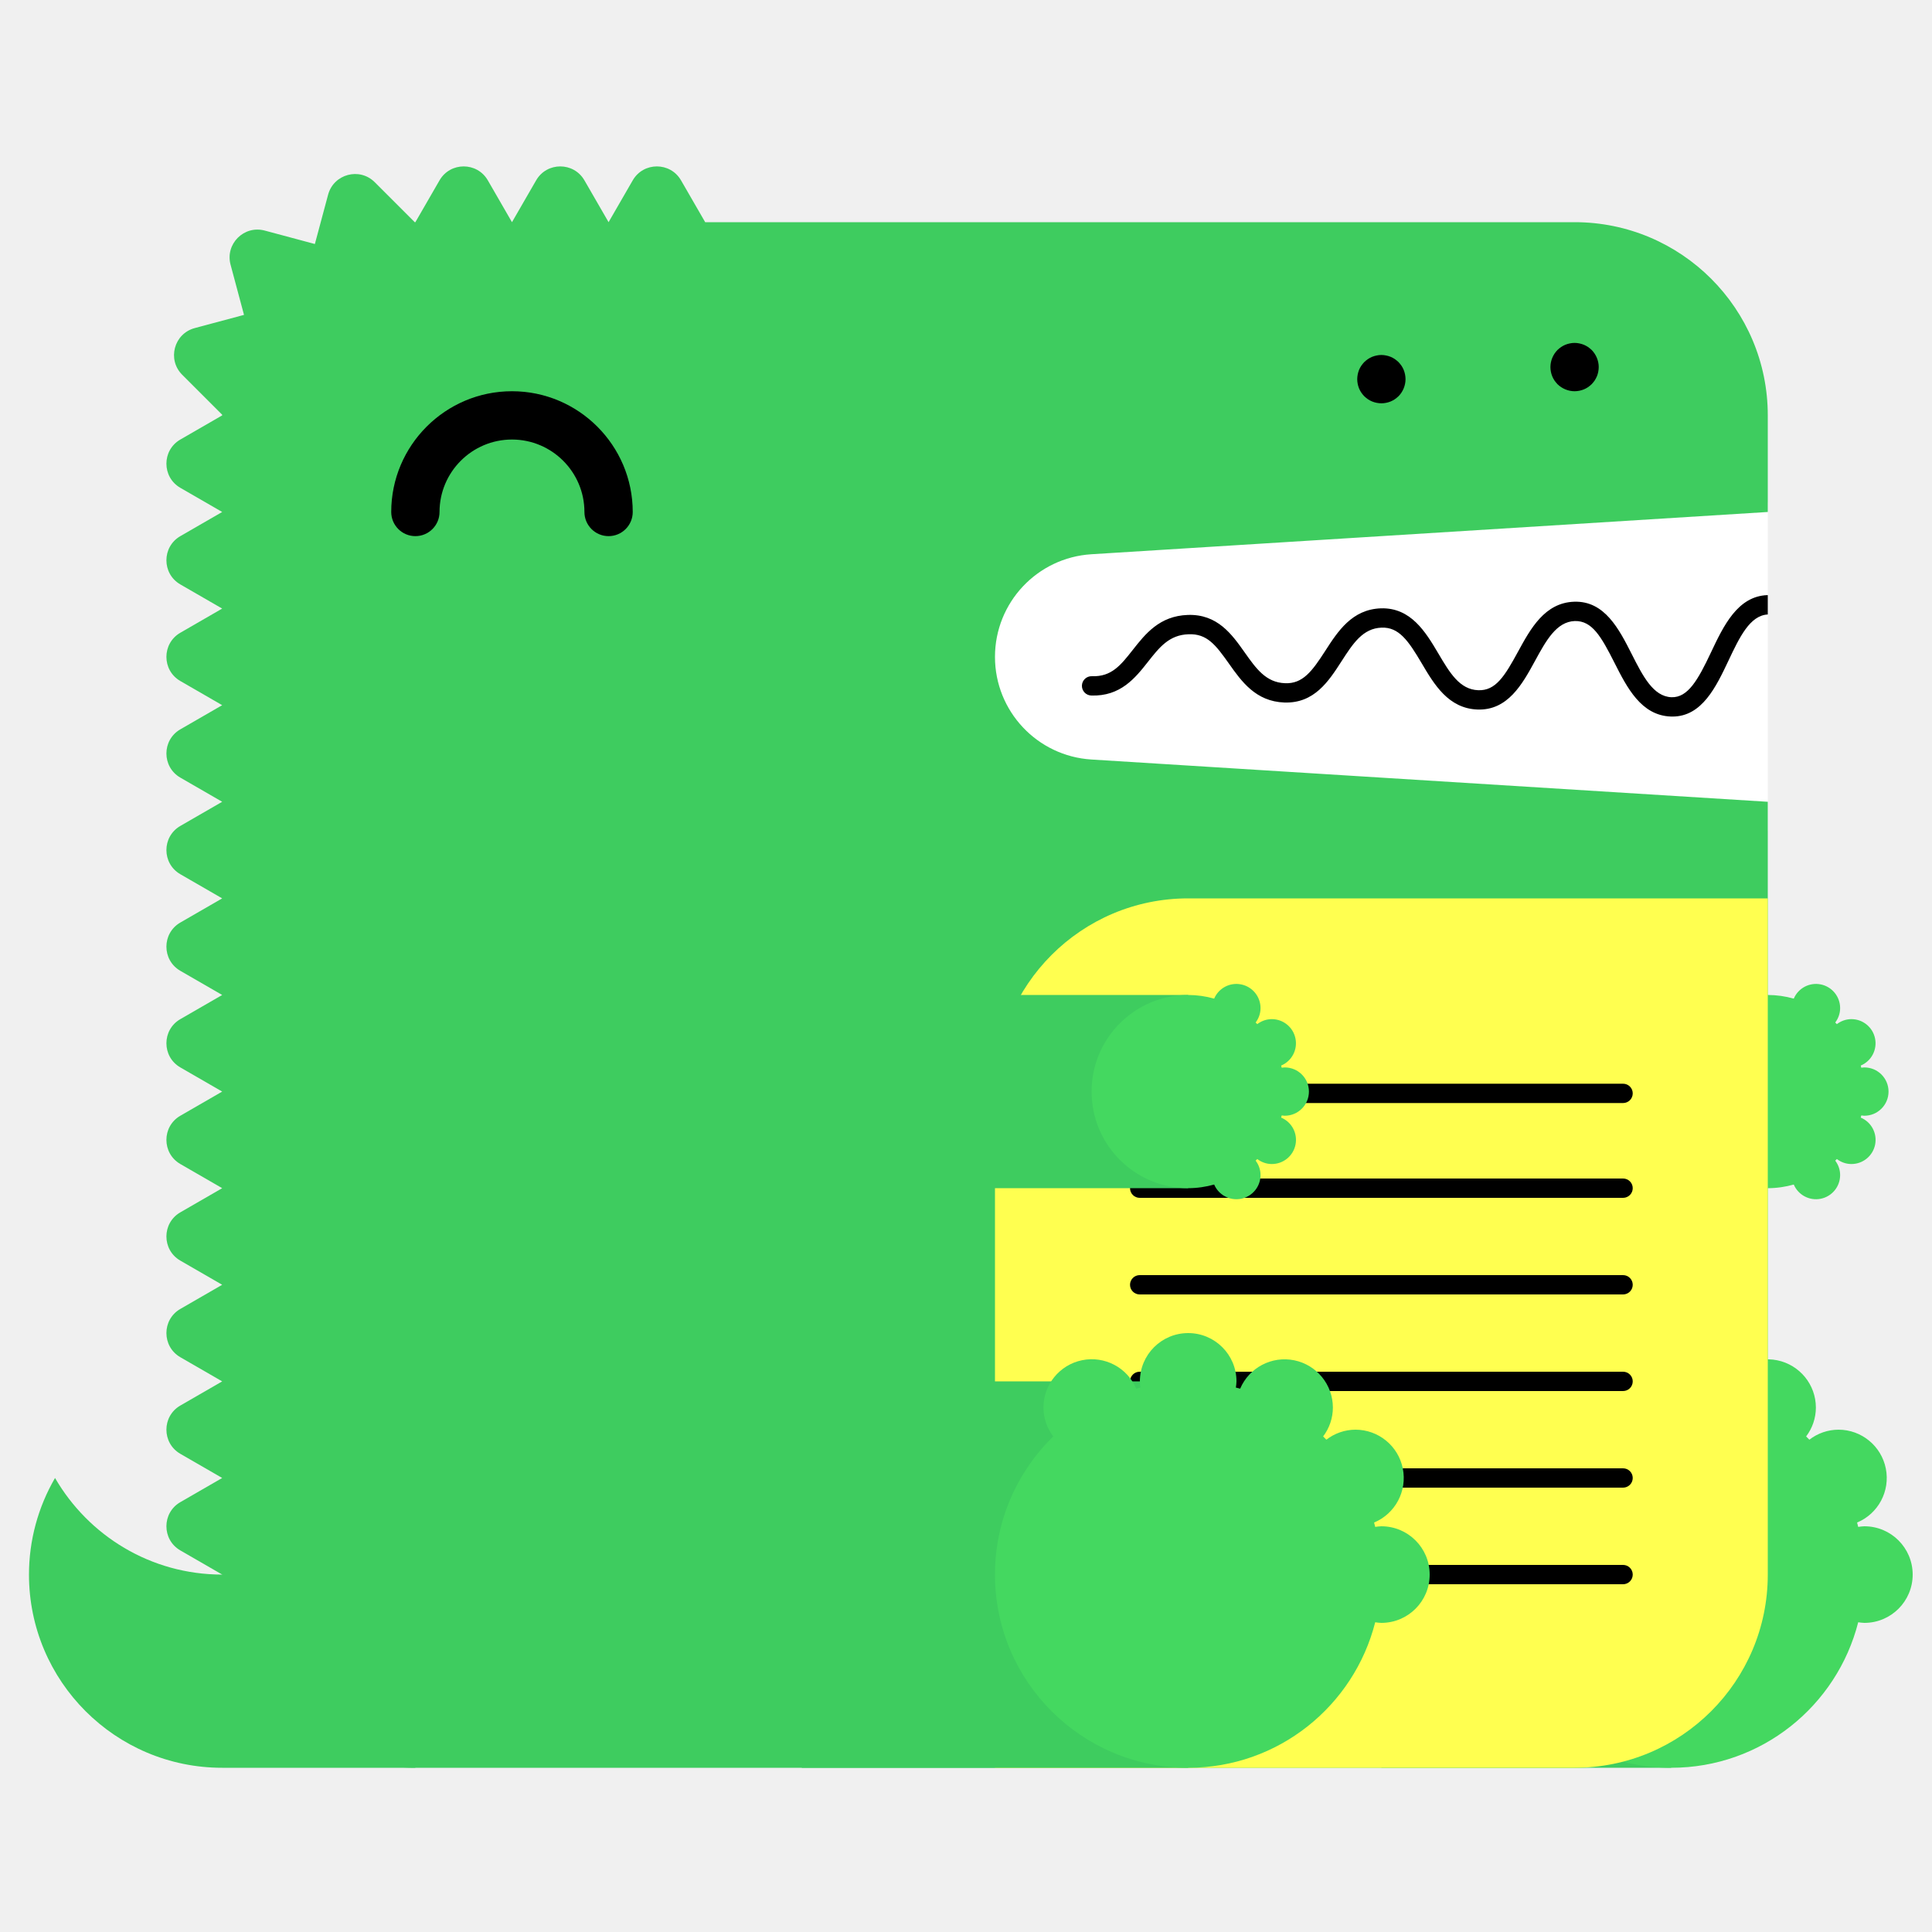
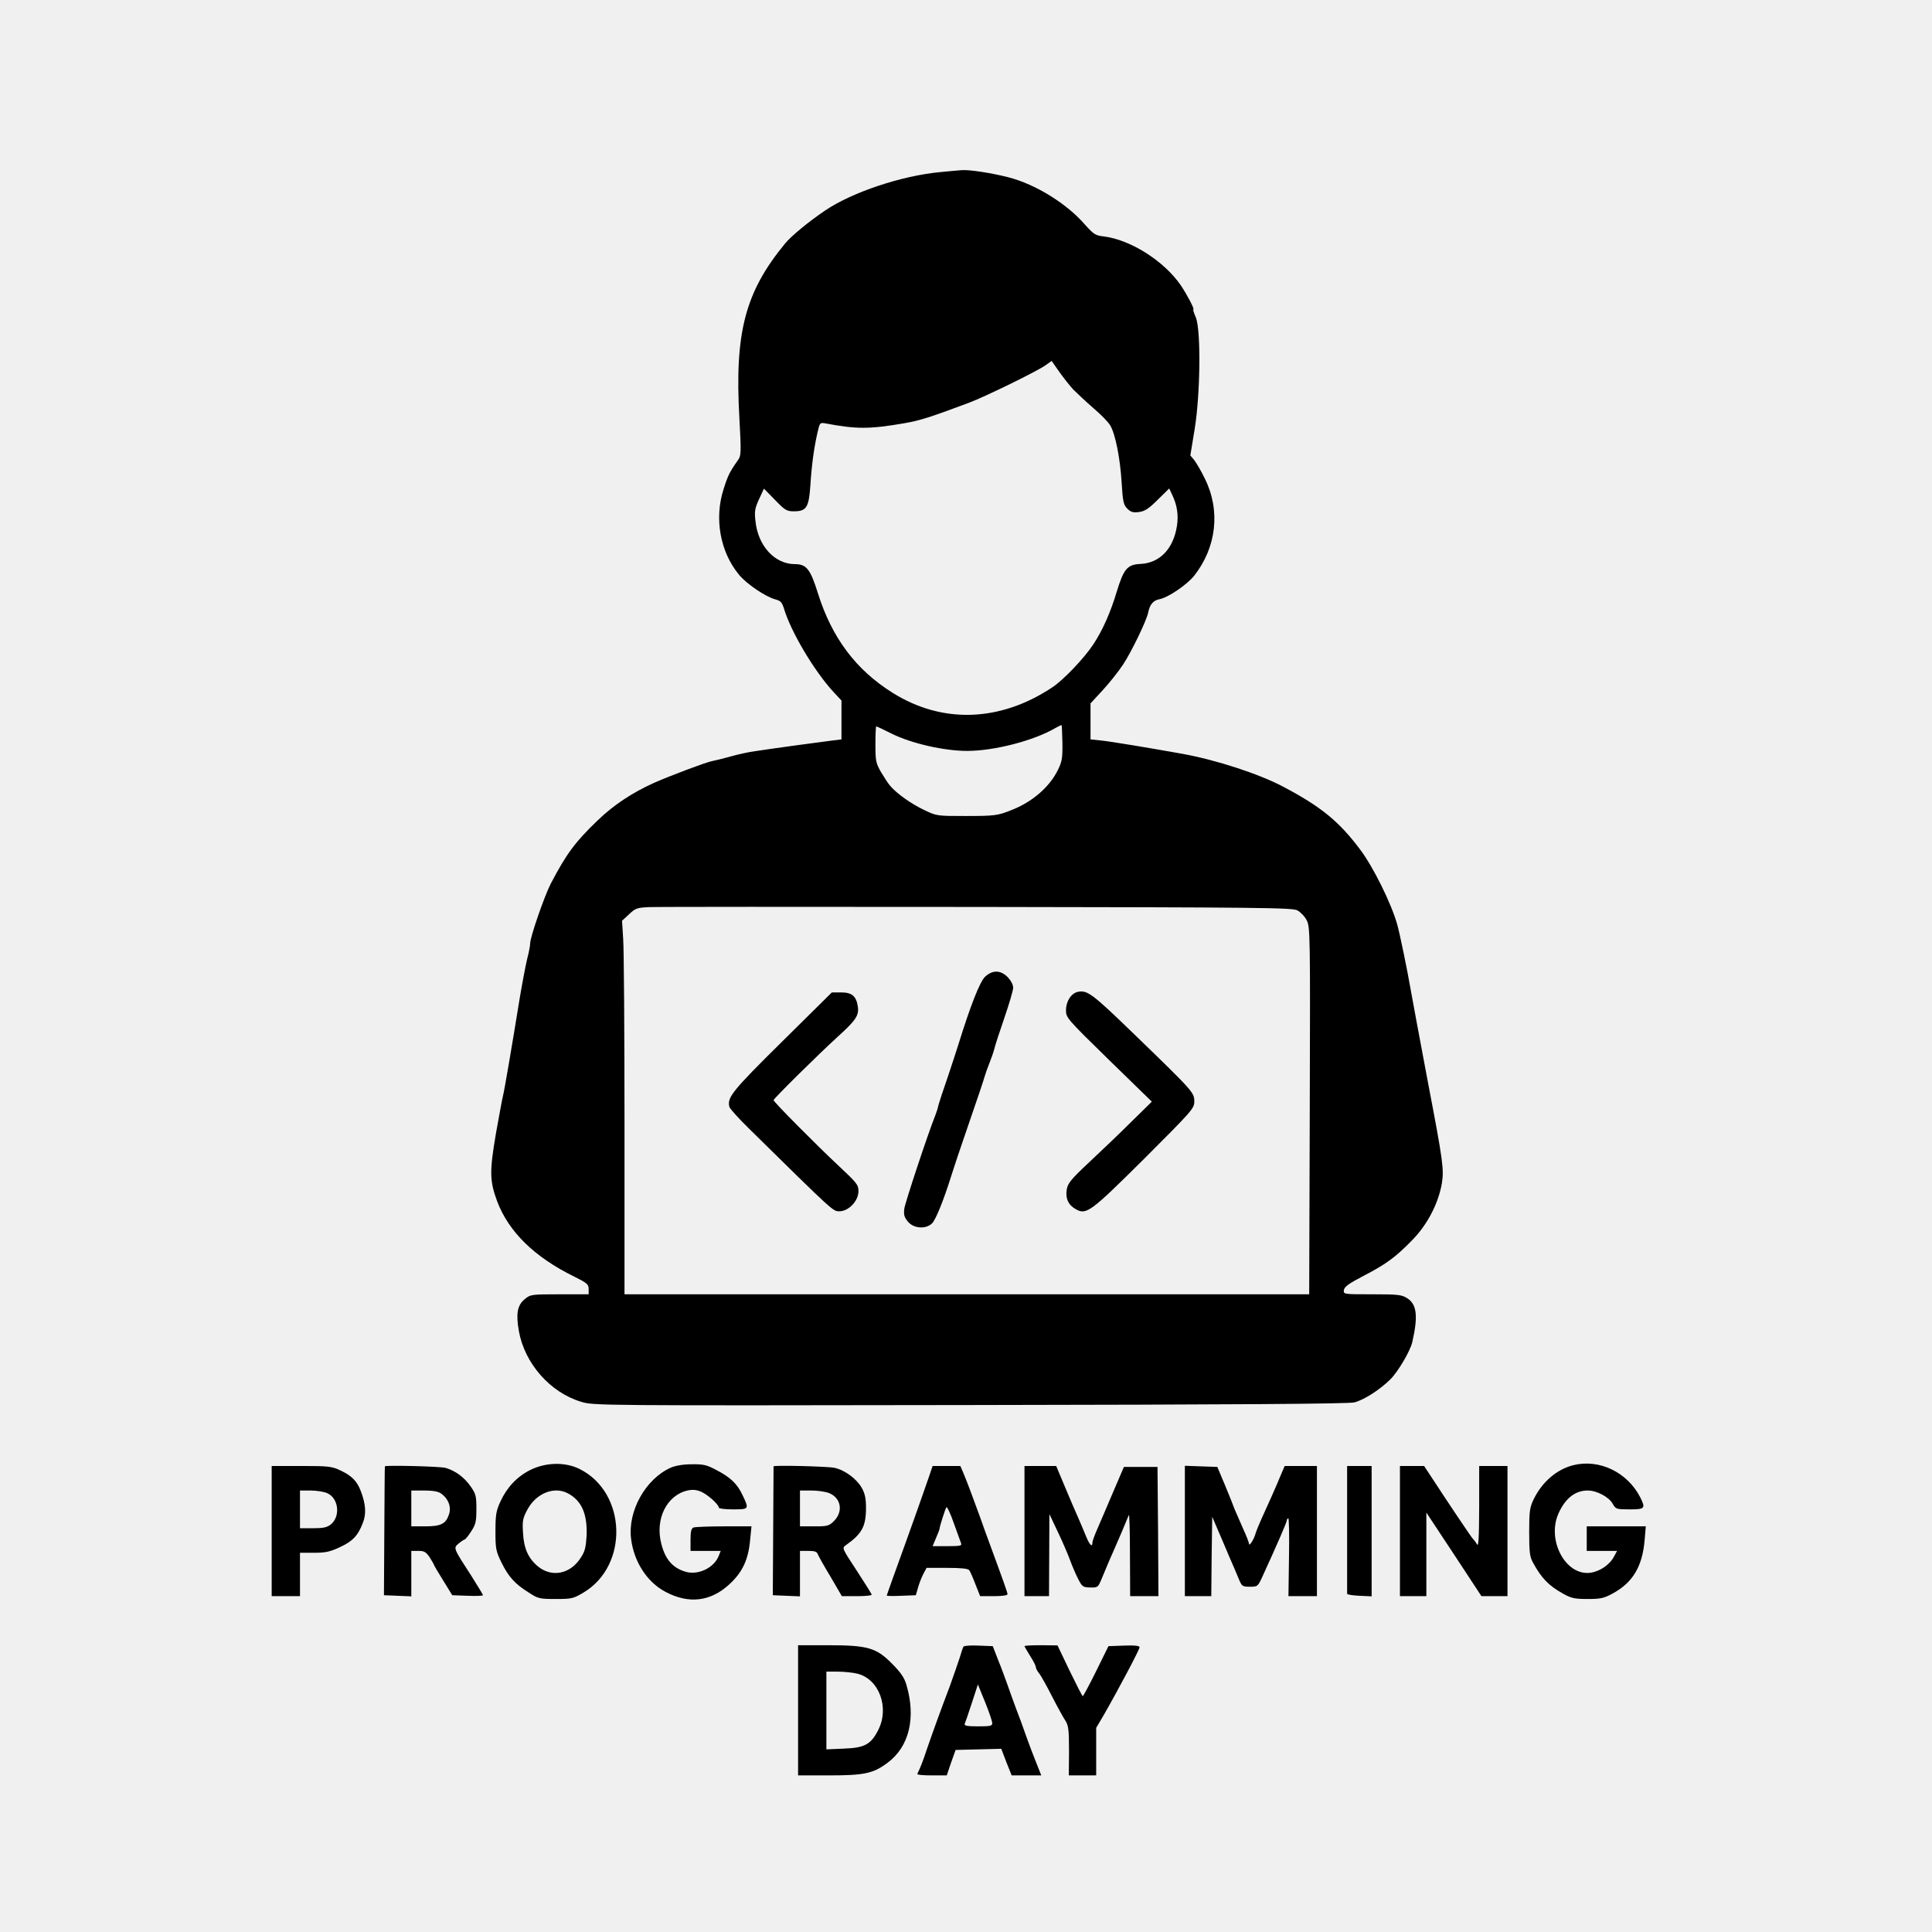
- <svg xmlns="http://www.w3.org/2000/svg" width="200" height="200" viewBox="0 0 200 200">
-   <g fill="none" fill-rule="evenodd">
-     <path fill="#FFF" d="M99 52h84v34H99z" />
-     <path d="M23 163c-7.398 0-13.843-4.027-17.303-10A19.886 19.886 0 0 0 3 163c0 11.046 8.954 20 20 20h20v-20H23z" fill="#3ECC5F" />
-     <path d="M112.98 57.376L183 53V43c0-11.046-8.954-20-20-20H73l-2.5-4.33c-1.112-1.925-3.889-1.925-5 0L63 23l-2.5-4.33c-1.111-1.925-3.889-1.925-5 0L53 23l-2.5-4.33c-1.111-1.925-3.889-1.925-5 0L43 23c-.022 0-.042.003-.065.003l-4.142-4.141c-1.57-1.571-4.252-.853-4.828 1.294l-1.369 5.104-5.192-1.392c-2.148-.575-4.111 1.389-3.535 3.536l1.39 5.193-5.102 1.367c-2.148.576-2.867 3.259-1.296 4.83l4.142 4.142c0 .021-.003.042-.003.064l-4.33 2.5c-1.925 1.111-1.925 3.889 0 5L23 53l-4.33 2.5c-1.925 1.111-1.925 3.889 0 5L23 63l-4.33 2.5c-1.925 1.111-1.925 3.889 0 5L23 73l-4.33 2.5c-1.925 1.111-1.925 3.889 0 5L23 83l-4.33 2.5c-1.925 1.111-1.925 3.889 0 5L23 93l-4.33 2.5c-1.925 1.111-1.925 3.889 0 5L23 103l-4.33 2.5c-1.925 1.111-1.925 3.889 0 5L23 113l-4.33 2.5c-1.925 1.111-1.925 3.889 0 5L23 123l-4.33 2.5c-1.925 1.111-1.925 3.889 0 5L23 133l-4.33 2.5c-1.925 1.111-1.925 3.889 0 5L23 143l-4.33 2.5c-1.925 1.111-1.925 3.889 0 5L23 153l-4.33 2.5c-1.925 1.111-1.925 3.889 0 5L23 163c0 11.046 8.954 20 20 20h120c11.046 0 20-8.954 20-20V83l-70.02-4.376A10.645 10.645 0 0 1 103 68c0-5.621 4.37-10.273 9.98-10.624" fill="#3ECC5F" />
-     <path fill="#3ECC5F" d="M143 183h30v-40h-30z" />
-     <path d="M193 158c-.219 0-.428.037-.639.064-.038-.15-.074-.301-.116-.451A5 5 0 0 0 190.32 148a4.96 4.96 0 0 0-3.016 1.036 26.531 26.531 0 0 0-.335-.336 4.955 4.955 0 0 0 1.011-2.987 5 5 0 0 0-9.599-1.959c-.148-.042-.297-.077-.445-.115.027-.211.064-.42.064-.639a5 5 0 0 0-5-5 5 5 0 0 0-5 5c0 .219.037.428.064.639-.148.038-.297.073-.445.115a4.998 4.998 0 0 0-9.599 1.959c0 1.125.384 2.151 1.011 2.987-3.717 3.632-6.031 8.693-6.031 14.3 0 11.046 8.954 20 20 20 9.339 0 17.16-6.41 19.361-15.064.211.027.42.064.639.064a5 5 0 0 0 5-5 5 5 0 0 0-5-5" fill="#44D860" />
-     <path fill="#3ECC5F" d="M153 123h30v-20h-30z" />
-     <path d="M193 115.5a2.5 2.5 0 1 0 0-5c-.109 0-.214.019-.319.032-.02-.075-.037-.15-.058-.225a2.501 2.501 0 0 0-.963-4.807c-.569 0-1.088.197-1.508.518a6.653 6.653 0 0 0-.168-.168c.314-.417.506-.931.506-1.494a2.5 2.5 0 0 0-4.8-.979A9.987 9.987 0 0 0 183 103c-5.522 0-10 4.478-10 10s4.478 10 10 10c.934 0 1.833-.138 2.69-.377a2.5 2.5 0 0 0 4.8-.979c0-.563-.192-1.077-.506-1.494.057-.055.113-.111.168-.168.42.321.939.518 1.508.518a2.5 2.5 0 0 0 .963-4.807c.021-.074.038-.15.058-.225.105.013.21.032.319.032" fill="#44D860" />
-     <path d="M63 55.5a2.5 2.5 0 0 1-2.5-2.5c0-4.136-3.364-7.5-7.5-7.5s-7.5 3.364-7.5 7.5a2.5 2.5 0 1 1-5 0c0-6.893 5.607-12.5 12.5-12.5S65.5 46.107 65.5 53a2.5 2.5 0 0 1-2.5 2.5" fill="#000" />
-     <path d="M103 183h60c11.046 0 20-8.954 20-20V93h-60c-11.046 0-20 8.954-20 20v70z" fill="#FFFF50" />
-     <path d="M168.02 124h-50.04a1 1 0 1 1 0-2h50.04a1 1 0 1 1 0 2m0 20h-50.04a1 1 0 1 1 0-2h50.04a1 1 0 1 1 0 2m0 20h-50.04a1 1 0 1 1 0-2h50.04a1 1 0 1 1 0 2m0-49.814h-50.04a1 1 0 1 1 0-2h50.04a1 1 0 1 1 0 2m0 19.814h-50.04a1 1 0 1 1 0-2h50.04a1 1 0 1 1 0 2m0 20h-50.04a1 1 0 1 1 0-2h50.04a1 1 0 1 1 0 2M183 61.611c-.012 0-.022-.006-.034-.005-3.09.105-4.552 3.196-5.842 5.923-1.346 2.85-2.387 4.703-4.093 4.647-1.889-.068-2.969-2.202-4.113-4.46-1.314-2.594-2.814-5.536-5.963-5.426-3.046.104-4.513 2.794-5.807 5.167-1.377 2.528-2.314 4.065-4.121 3.994-1.927-.07-2.951-1.805-4.136-3.813-1.321-2.236-2.848-4.75-5.936-4.664-2.994.103-4.465 2.385-5.763 4.4-1.373 2.13-2.335 3.428-4.165 3.351-1.973-.07-2.992-1.51-4.171-3.177-1.324-1.873-2.816-3.993-5.895-3.89-2.928.1-4.399 1.97-5.696 3.618-1.232 1.564-2.194 2.802-4.229 2.724a1 1 0 0 0-.072 2c3.017.101 4.545-1.8 5.872-3.487 1.177-1.496 2.193-2.787 4.193-2.855 1.926-.082 2.829 1.115 4.195 3.045 1.297 1.834 2.769 3.914 5.731 4.021 3.103.104 4.596-2.215 5.918-4.267 1.182-1.834 2.202-3.417 4.15-3.484 1.793-.067 2.769 1.35 4.145 3.681 1.297 2.197 2.766 4.686 5.787 4.796 3.125.108 4.634-2.62 5.949-5.035 1.139-2.088 2.214-4.06 4.119-4.126 1.793-.042 2.728 1.595 4.111 4.33 1.292 2.553 2.757 5.445 5.825 5.556l.169.003c3.064 0 4.518-3.075 5.805-5.794 1.139-2.41 2.217-4.68 4.067-4.773v-2z" fill="#000" />
-     <path fill="#3ECC5F" d="M83 183h40v-40H83z" />
-     <path d="M143 158c-.219 0-.428.037-.639.064-.038-.15-.074-.301-.116-.451A5 5 0 0 0 140.32 148a4.96 4.96 0 0 0-3.016 1.036 26.531 26.531 0 0 0-.335-.336 4.955 4.955 0 0 0 1.011-2.987 5 5 0 0 0-9.599-1.959c-.148-.042-.297-.077-.445-.115.027-.211.064-.42.064-.639a5 5 0 0 0-5-5 5 5 0 0 0-5 5c0 .219.037.428.064.639-.148.038-.297.073-.445.115a4.998 4.998 0 0 0-9.599 1.959c0 1.125.384 2.151 1.011 2.987-3.717 3.632-6.031 8.693-6.031 14.3 0 11.046 8.954 20 20 20 9.339 0 17.16-6.41 19.361-15.064.211.027.42.064.639.064a5 5 0 0 0 5-5 5 5 0 0 0-5-5" fill="#44D860" />
-     <path fill="#3ECC5F" d="M83 123h40v-20H83z" />
-     <path d="M133 115.5a2.5 2.5 0 1 0 0-5c-.109 0-.214.019-.319.032-.02-.075-.037-.15-.058-.225a2.501 2.501 0 0 0-.963-4.807c-.569 0-1.088.197-1.508.518a6.653 6.653 0 0 0-.168-.168c.314-.417.506-.931.506-1.494a2.5 2.5 0 0 0-4.8-.979A9.987 9.987 0 0 0 123 103c-5.522 0-10 4.478-10 10s4.478 10 10 10c.934 0 1.833-.138 2.69-.377a2.5 2.5 0 0 0 4.8-.979c0-.563-.192-1.077-.506-1.494.057-.055.113-.111.168-.168.42.321.939.518 1.508.518a2.5 2.5 0 0 0 .963-4.807c.021-.074.038-.15.058-.225.105.013.21.032.319.032" fill="#44D860" />
-     <path d="M143 41.75c-.16 0-.33-.02-.49-.05a2.52 2.52 0 0 1-.47-.14c-.15-.06-.29-.14-.431-.23-.13-.09-.259-.2-.38-.31-.109-.12-.219-.24-.309-.38s-.17-.28-.231-.43a2.619 2.619 0 0 1-.189-.96c0-.16.02-.33.05-.49.03-.16.08-.31.139-.47.061-.15.141-.29.231-.43.09-.13.2-.26.309-.38.121-.11.25-.22.38-.31.141-.09.281-.17.431-.23.149-.06.31-.11.47-.14.32-.07.65-.07.98 0 .159.03.32.08.47.14.149.06.29.14.43.23.13.09.259.2.38.31.11.12.22.25.31.38.09.14.17.28.23.43.06.16.11.31.14.47.029.16.05.33.05.49 0 .66-.271 1.31-.73 1.77-.121.11-.25.22-.38.31-.14.09-.281.17-.43.23a2.565 2.565 0 0 1-.96.19m20-1.25c-.66 0-1.3-.27-1.771-.73a3.802 3.802 0 0 1-.309-.38c-.09-.14-.17-.28-.231-.43a2.619 2.619 0 0 1-.189-.96c0-.66.27-1.3.729-1.77.121-.11.25-.22.38-.31.141-.09.281-.17.431-.23.149-.06.31-.11.47-.14.32-.07.66-.07.98 0 .159.03.32.08.47.14.149.06.29.14.43.23.13.09.259.2.38.31.459.47.73 1.11.73 1.77 0 .16-.021.33-.05.49-.03.16-.08.32-.14.47-.07.15-.14.29-.23.43-.09.13-.2.26-.31.38-.121.11-.25.22-.38.31-.14.09-.281.17-.43.23a2.565 2.565 0 0 1-.96.19" fill="#000" />
+ <svg xmlns="http://www.w3.org/2000/svg" version="1.0" width="1024pt" height="1024pt" viewBox="0 0 1024 1024" preserveAspectRatio="xMidYMid meet">
+   <g transform="translate(0,1024) scale(0.1,-0.1)" fill="#000000" stroke="none">
+     <path d="M4985 9328 c-206 -19 -469 -107 -612 -204 -86 -58 -181 -136 -213 -176 -211 -257 -267 -471 -241 -926 10 -181 9 -198 -7 -220 -44 -62 -54 -82 -77 -155 -50 -155 -18 -332 81 -452 39 -49 143 -119 194 -132 27 -7 35 -16 45 -48 36 -122 161 -333 264 -444 l41 -44 0 -103 0 -103 -42 -5 c-57 -7 -337 -45 -413 -57 -33 -4 -92 -17 -131 -28 -39 -11 -84 -22 -100 -25 -32 -6 -226 -79 -309 -116 -115 -52 -213 -117 -297 -198 -121 -116 -166 -178 -248 -334 -34 -65 -110 -285 -110 -318 0 -12 -7 -49 -16 -83 -8 -33 -26 -128 -40 -211 -35 -218 -82 -494 -88 -514 -3 -9 -19 -98 -37 -197 -35 -204 -34 -254 6 -362 61 -162 198 -296 408 -399 68 -34 77 -41 77 -66 l0 -28 -154 0 c-151 0 -155 -1 -185 -26 -39 -32 -47 -77 -31 -168 30 -172 166 -327 331 -376 66 -20 94 -20 2060 -17 1375 2 2007 6 2037 14 50 12 137 68 191 122 42 42 104 148 116 196 32 139 25 203 -28 235 -28 18 -51 20 -184 20 -153 0 -153 0 -150 23 3 17 26 34 99 72 122 63 173 100 259 188 83 83 142 196 161 304 12 75 7 115 -73 533 -49 260 -77 411 -94 505 -15 89 -57 293 -70 337 -31 110 -126 302 -195 394 -113 151 -209 229 -410 335 -129 68 -354 141 -530 173 -178 32 -377 65 -432 71 l-58 6 0 96 0 95 63 68 c35 38 84 99 109 137 44 66 126 235 134 278 8 41 27 63 59 69 47 9 145 76 184 124 119 151 141 346 57 515 -19 40 -45 83 -56 98 l-21 25 23 140 c30 184 34 523 6 592 -10 23 -16 42 -13 42 8 0 -34 79 -66 127 -89 130 -268 243 -410 260 -44 5 -53 12 -99 63 -96 111 -261 213 -404 250 -88 23 -212 42 -251 38 -17 -1 -66 -6 -110 -10z m703 -1152 c21 -21 69 -66 107 -99 39 -33 79 -74 89 -91 27 -44 53 -172 61 -305 6 -100 10 -117 30 -137 18 -18 31 -22 61 -18 31 4 52 17 100 65 l61 60 16 -34 c26 -54 34 -107 25 -165 -19 -121 -91 -196 -193 -201 -70 -3 -89 -26 -126 -147 -33 -110 -74 -203 -124 -279 -48 -73 -159 -190 -219 -229 -276 -183 -582 -193 -845 -28 -195 122 -322 292 -396 528 -40 128 -61 154 -122 154 -107 0 -196 97 -209 229 -6 50 -3 67 19 115 l26 56 59 -60 c53 -55 62 -60 100 -60 66 0 79 20 87 136 7 111 20 204 38 282 12 52 13 53 42 48 163 -31 232 -31 414 0 86 15 132 29 346 109 83 31 356 164 405 198 l34 24 39 -56 c22 -31 55 -73 75 -95z m-57 -1874 c1 -81 -2 -99 -25 -145 -44 -89 -135 -168 -246 -211 -73 -29 -88 -31 -245 -31 -149 0 -151 0 -219 33 -67 32 -142 85 -178 127 -10 11 -31 44 -48 72 -28 49 -30 60 -30 148 0 52 2 95 4 95 3 0 40 -17 83 -39 105 -52 278 -91 399 -91 144 0 356 55 469 122 16 9 30 16 32 14 1 -1 3 -44 4 -94z m1245 -887 c17 -9 40 -33 50 -53 18 -36 19 -73 16 -1009 l-3 -973 -1814 0 -1815 0 0 893 c0 490 -3 936 -7 989 l-6 98 37 34 c33 32 43 35 104 38 37 2 819 2 1737 1 1521 -2 1673 -4 1701 -18z" />
+     <path d="M5221 5063 c-28 -27 -77 -152 -141 -358 -10 -33 -37 -114 -59 -180 -23 -66 -44 -130 -47 -142 -2 -12 -9 -35 -15 -50 -41 -102 -161 -465 -166 -499 -4 -34 0 -46 20 -70 31 -36 95 -40 127 -8 20 19 63 127 101 249 10 33 52 159 94 280 42 121 80 234 84 250 5 17 16 48 25 70 9 22 21 56 26 75 4 19 29 94 54 167 25 73 46 144 46 158 0 16 -12 38 -29 56 -38 38 -80 39 -120 2z" />
+     <path d="M5713 4983 c-35 -7 -63 -50 -63 -97 0 -40 3 -44 227 -263 l228 -222 -110 -108 c-60 -60 -160 -155 -222 -213 -96 -90 -113 -111 -119 -144 -8 -47 8 -83 48 -105 56 -32 78 -15 363 268 255 255 265 266 265 303 0 47 -4 52 -314 352 -228 221 -253 239 -303 229z" />
+     <path d="M4144 4718 c-265 -262 -291 -295 -278 -345 3 -10 49 -61 102 -113 456 -449 447 -440 481 -440 49 0 101 55 101 106 0 34 -8 44 -102 132 -120 112 -348 342 -348 351 0 8 243 248 340 336 95 86 113 112 107 158 -8 57 -31 77 -89 77 l-49 0 -265 -262z" />
+     <path d="M8338 2474 c-87 -22 -164 -88 -209 -180 -21 -44 -24 -62 -24 -174 0 -104 3 -131 19 -160 46 -85 84 -124 161 -167 43 -24 61 -28 130 -28 69 0 87 4 134 30 106 58 156 143 168 283 l6 72 -157 0 -156 0 0 -65 0 -65 80 0 81 0 -16 -29 c-22 -44 -75 -80 -126 -87 -131 -17 -233 173 -168 316 36 79 88 120 154 120 48 0 113 -34 133 -71 16 -28 20 -29 90 -29 80 0 85 5 56 63 -68 134 -218 206 -356 171z" />
+     <path d="M2809 2448 c-69 -35 -122 -91 -157 -167 -22 -48 -26 -70 -26 -156 0 -92 2 -105 31 -165 38 -77 71 -114 144 -160 50 -33 58 -35 144 -35 86 0 94 2 149 35 240 144 227 530 -22 654 -76 38 -180 36 -263 -6z m199 -122 c75 -39 106 -110 101 -228 -4 -61 -9 -82 -32 -116 -55 -85 -152 -104 -225 -45 -52 43 -76 96 -80 180 -4 63 -1 77 24 123 46 85 140 123 212 86z" />
+     <path d="M3555 2461 c-134 -60 -229 -231 -210 -378 15 -121 85 -229 182 -280 124 -66 240 -52 340 41 69 64 100 131 109 236 l7 70 -146 0 c-80 0 -152 -3 -161 -6 -12 -5 -16 -21 -16 -65 l0 -59 80 0 80 0 -10 -25 c-24 -64 -108 -105 -175 -86 -69 20 -109 65 -130 149 -34 131 29 257 139 282 26 6 48 4 71 -6 34 -14 95 -68 95 -85 0 -5 34 -9 75 -9 86 0 86 1 51 75 -29 61 -63 94 -140 134 -50 27 -68 31 -130 30 -45 0 -85 -7 -111 -18z" />
+     <path d="M1440 2125 l0 -345 75 0 75 0 0 115 0 115 74 0 c61 0 85 5 138 30 67 31 95 60 121 128 19 47 16 99 -10 167 -20 54 -48 83 -108 111 -46 22 -63 24 -207 24 l-158 0 0 -345z m294 201 c61 -26 72 -124 19 -166 -20 -16 -41 -20 -94 -20 l-69 0 0 100 0 100 55 0 c31 0 71 -6 89 -14z" />
+     <path d="M2040 2468 c-1 -2 -2 -156 -3 -343 l-2 -340 73 -3 72 -3 0 121 0 120 38 0 c31 0 40 -6 60 -35 12 -19 22 -37 22 -39 0 -2 22 -40 49 -83 l48 -78 82 -3 c44 -2 81 0 81 3 0 3 -28 49 -62 103 -96 148 -96 147 -67 171 13 11 27 20 31 21 4 0 20 19 35 43 24 36 28 52 28 119 0 69 -3 80 -30 119 -35 50 -82 84 -134 99 -30 8 -320 15 -321 8z m298 -144 c38 -27 55 -70 42 -110 -17 -51 -43 -64 -127 -64 l-73 0 0 95 0 95 68 0 c45 0 75 -5 90 -16z" />
+     <path d="M4100 2468 c0 -2 -1 -156 -2 -343 l-2 -340 72 -3 72 -3 0 121 0 120 44 0 c33 0 46 -4 50 -17 4 -10 34 -64 68 -120 l60 -103 79 0 c43 0 79 3 79 8 0 4 -36 61 -79 127 -78 119 -79 120 -58 135 86 61 107 100 107 199 0 50 -6 76 -23 106 -27 47 -89 93 -143 105 -33 8 -324 15 -324 8z m295 -142 c63 -26 75 -97 26 -147 -27 -27 -35 -29 -105 -29 l-76 0 0 95 0 95 60 0 c33 0 76 -6 95 -14z" />
+     <path d="M4922 2408 c-26 -76 -90 -257 -125 -353 -53 -146 -97 -269 -97 -272 0 -2 35 -3 77 -1 l77 3 12 41 c6 22 19 55 28 72 l17 32 108 0 c75 0 111 -4 118 -12 5 -7 20 -41 33 -75 l25 -63 72 0 c43 0 73 4 73 10 0 9 -17 57 -99 280 -15 41 -36 98 -45 125 -36 99 -74 201 -90 238 l-16 37 -74 0 -73 0 -21 -62z m172 -348 c5 -13 -6 -15 -72 -15 l-79 0 18 43 c10 23 19 46 19 50 1 14 29 102 36 113 3 6 21 -31 39 -83 18 -51 36 -100 39 -108z" />
+     <path d="M5430 2125 l0 -345 65 0 65 0 1 218 1 217 45 -95 c25 -52 53 -118 63 -145 10 -28 29 -73 42 -99 23 -46 27 -49 66 -50 39 -1 42 1 58 39 9 22 29 69 44 105 46 103 97 224 103 240 3 8 6 -85 6 -207 l1 -223 75 0 75 0 -2 343 -3 342 -89 0 -89 0 -58 -135 c-31 -74 -69 -161 -83 -194 -14 -32 -26 -64 -26 -72 0 -28 -15 -13 -34 34 -11 26 -29 70 -41 97 -13 28 -44 101 -70 163 l-47 112 -84 0 -84 0 0 -345z" />
+     <path d="M6280 2125 l0 -345 70 0 70 0 2 211 3 210 29 -68 c16 -37 44 -102 61 -143 18 -41 41 -94 50 -117 17 -41 20 -43 60 -43 41 0 42 1 68 58 78 170 127 284 127 292 0 5 3 11 8 13 4 3 6 -89 4 -204 l-3 -209 75 0 76 0 0 345 0 345 -86 0 -85 0 -20 -47 c-22 -54 -70 -162 -105 -238 -12 -27 -26 -61 -30 -75 -8 -30 -34 -69 -34 -52 0 6 -14 42 -31 79 -17 38 -37 84 -45 103 -7 19 -30 78 -52 130 l-40 95 -86 3 -86 3 0 -346z" />
+     <path d="M7140 2135 c0 -184 0 -338 0 -342 0 -5 29 -9 65 -11 l65 -3 0 346 0 345 -65 0 -65 0 0 -335z" />
+     <path d="M7420 2125 l0 -345 70 0 70 0 0 222 0 221 146 -221 146 -222 69 0 69 0 0 345 0 345 -75 0 -75 0 0 -217 c-1 -168 -3 -213 -12 -198 -6 11 -15 22 -18 25 -7 4 -141 205 -233 346 l-29 44 -64 0 -64 0 0 -345z" />
+     <path d="M4230 1175 l0 -345 163 0 c187 0 235 10 310 66 116 85 153 239 101 415 -11 37 -30 65 -77 112 -83 84 -128 97 -342 97 l-155 0 0 -345z m315 194 c115 -29 170 -180 110 -298 -39 -77 -72 -95 -182 -99 l-93 -4 0 206 0 206 61 0 c33 0 80 -5 104 -11z" />
+     <path d="M5107 1513 c-3 -4 -12 -30 -20 -58 -9 -27 -32 -95 -52 -150 -21 -55 -51 -136 -67 -180 -16 -44 -41 -114 -55 -155 -21 -64 -34 -97 -51 -132 -2 -5 33 -8 76 -8 l80 0 23 68 24 67 121 3 121 3 27 -71 28 -70 78 0 79 0 -25 63 c-14 34 -38 98 -54 142 -15 44 -40 112 -55 150 -14 39 -35 95 -45 125 -11 30 -32 89 -49 130 l-29 75 -75 3 c-42 2 -77 -1 -80 -5z m152 -405 c1 -16 -9 -18 -75 -18 -57 0 -74 3 -71 13 3 6 20 56 38 111 l32 98 38 -93 c21 -52 38 -102 38 -111z" />
+     <path d="M5430 1515 c0 -2 14 -26 30 -52 17 -26 30 -52 30 -59 0 -6 8 -22 19 -35 10 -13 41 -69 69 -124 28 -55 60 -112 70 -127 15 -24 18 -48 18 -158 l-1 -130 73 0 72 0 0 126 0 126 39 66 c77 134 191 349 191 361 0 8 -23 11 -82 9 l-83 -3 -65 -132 c-36 -73 -68 -132 -71 -133 -3 0 -34 61 -70 135 l-64 134 -87 1 c-49 0 -88 -2 -88 -5z" />
  </g>
</svg>
